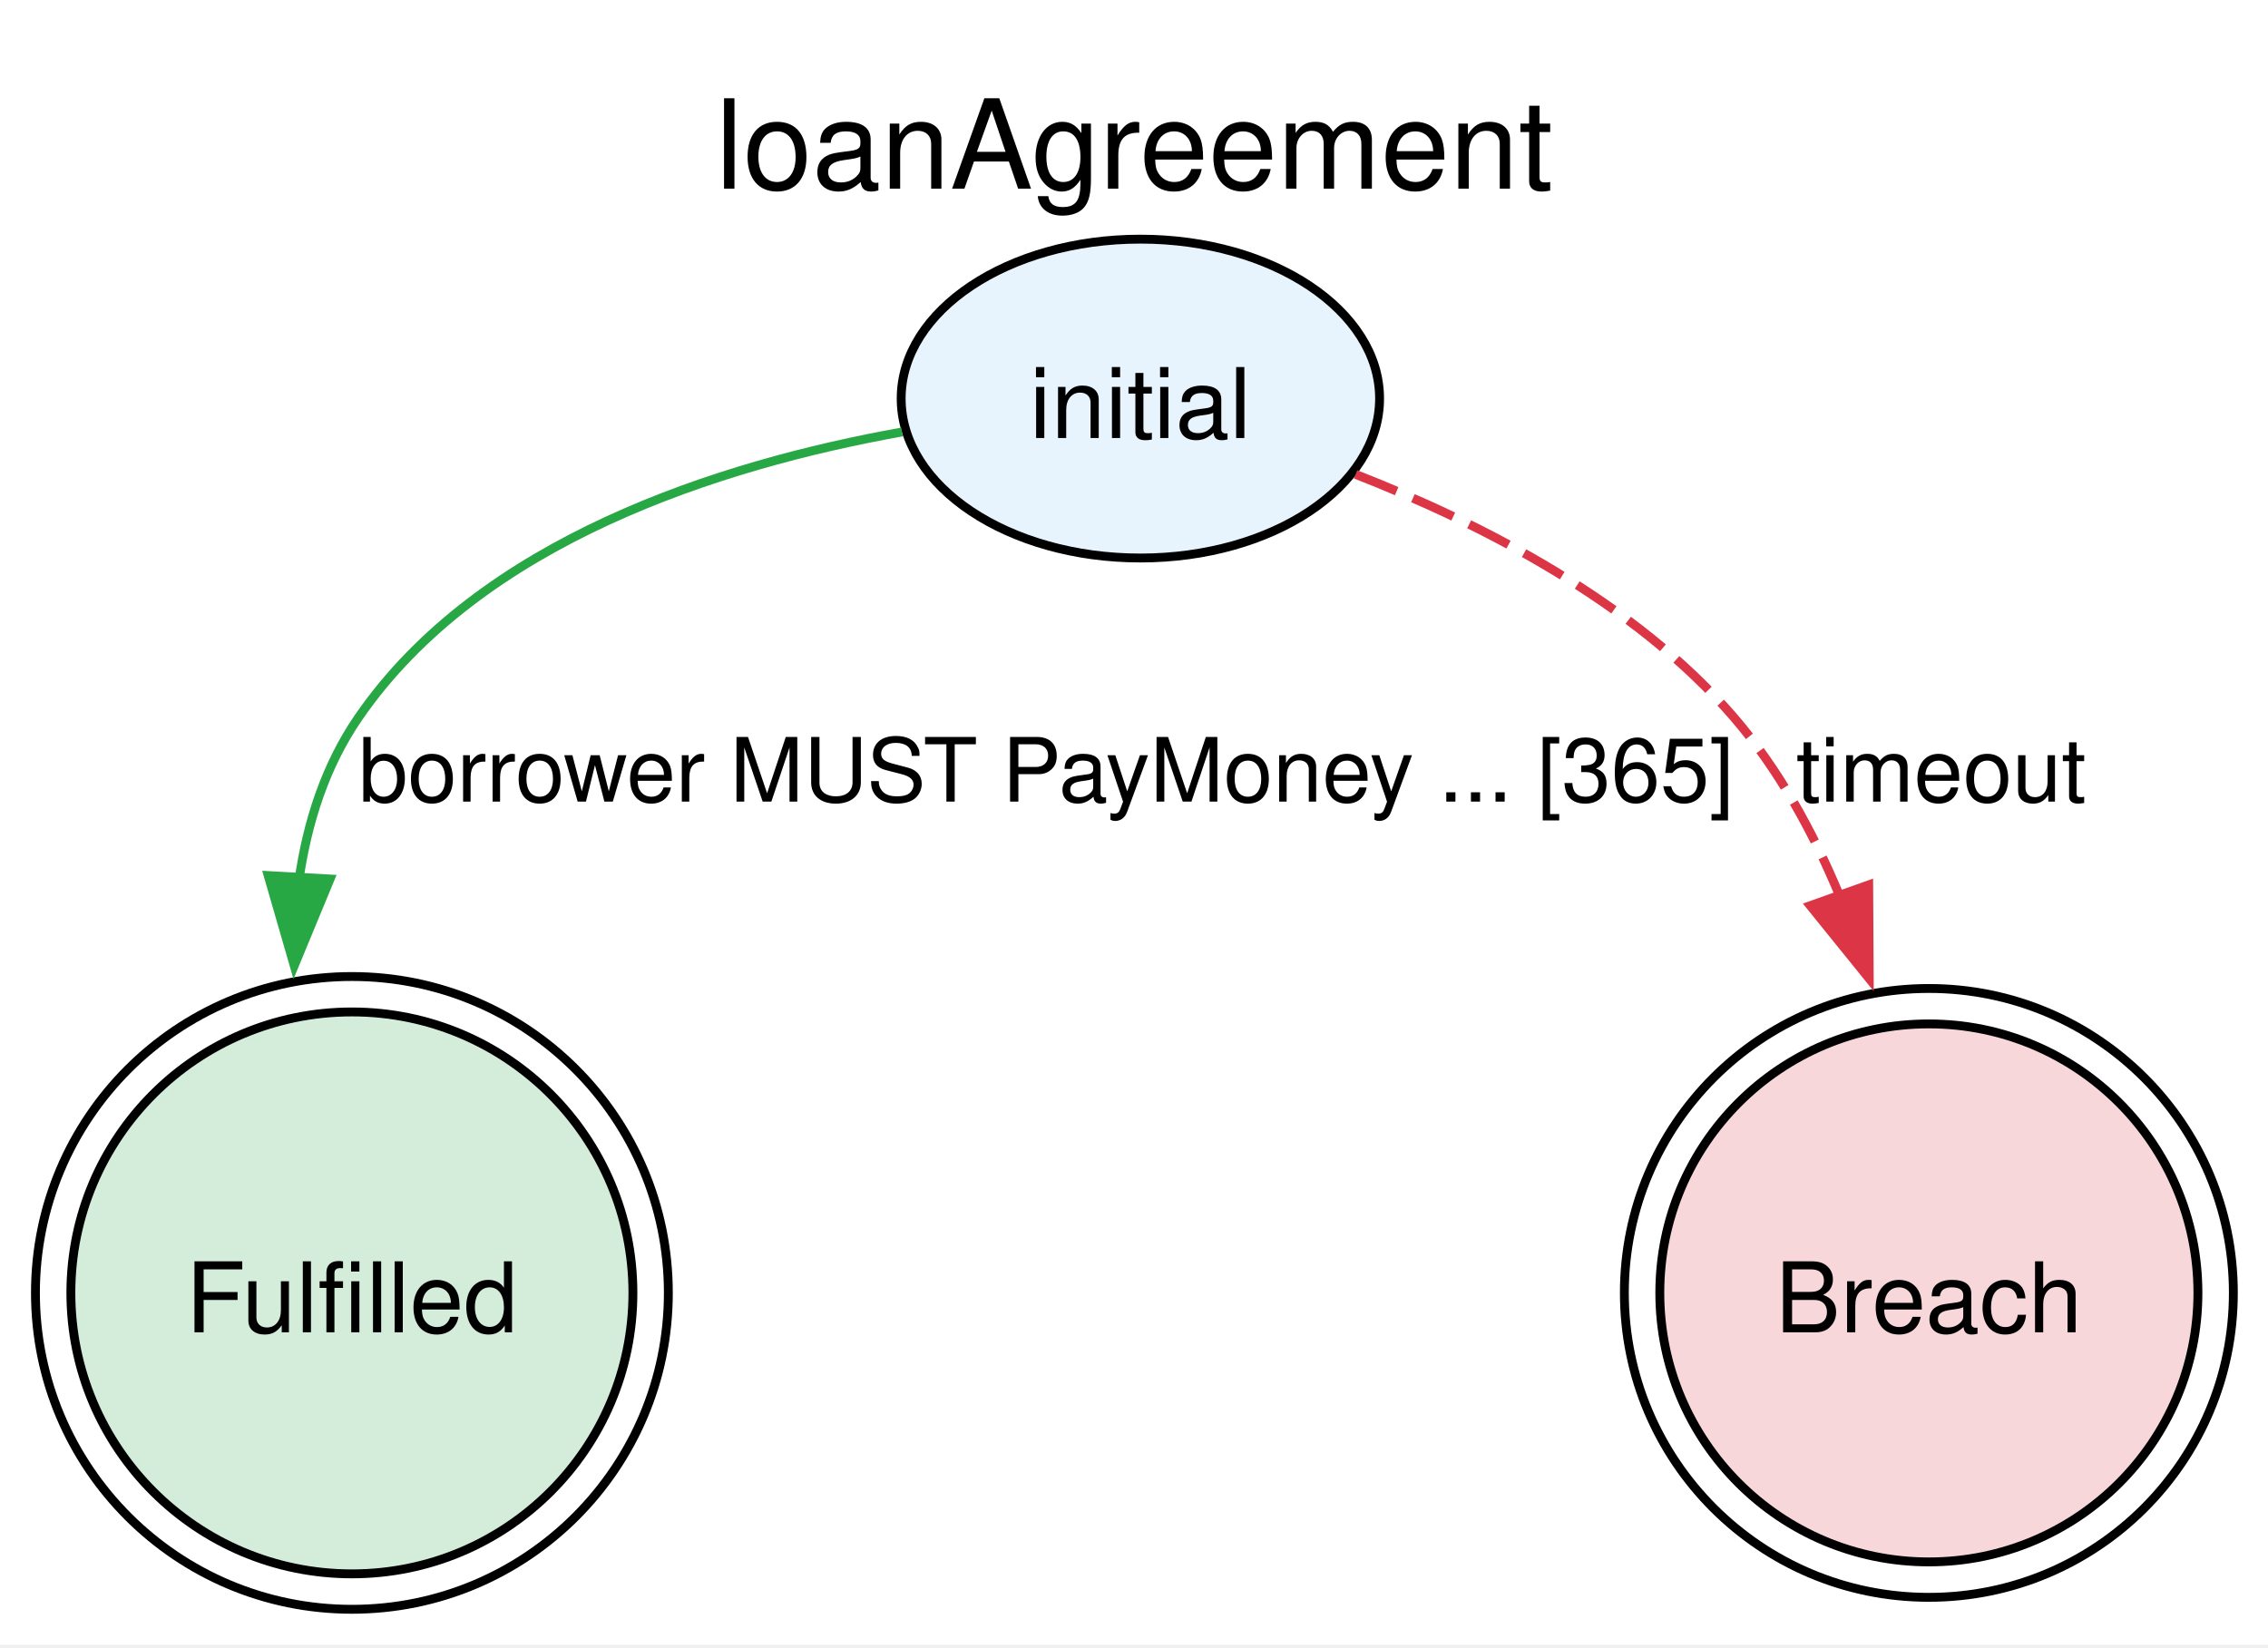
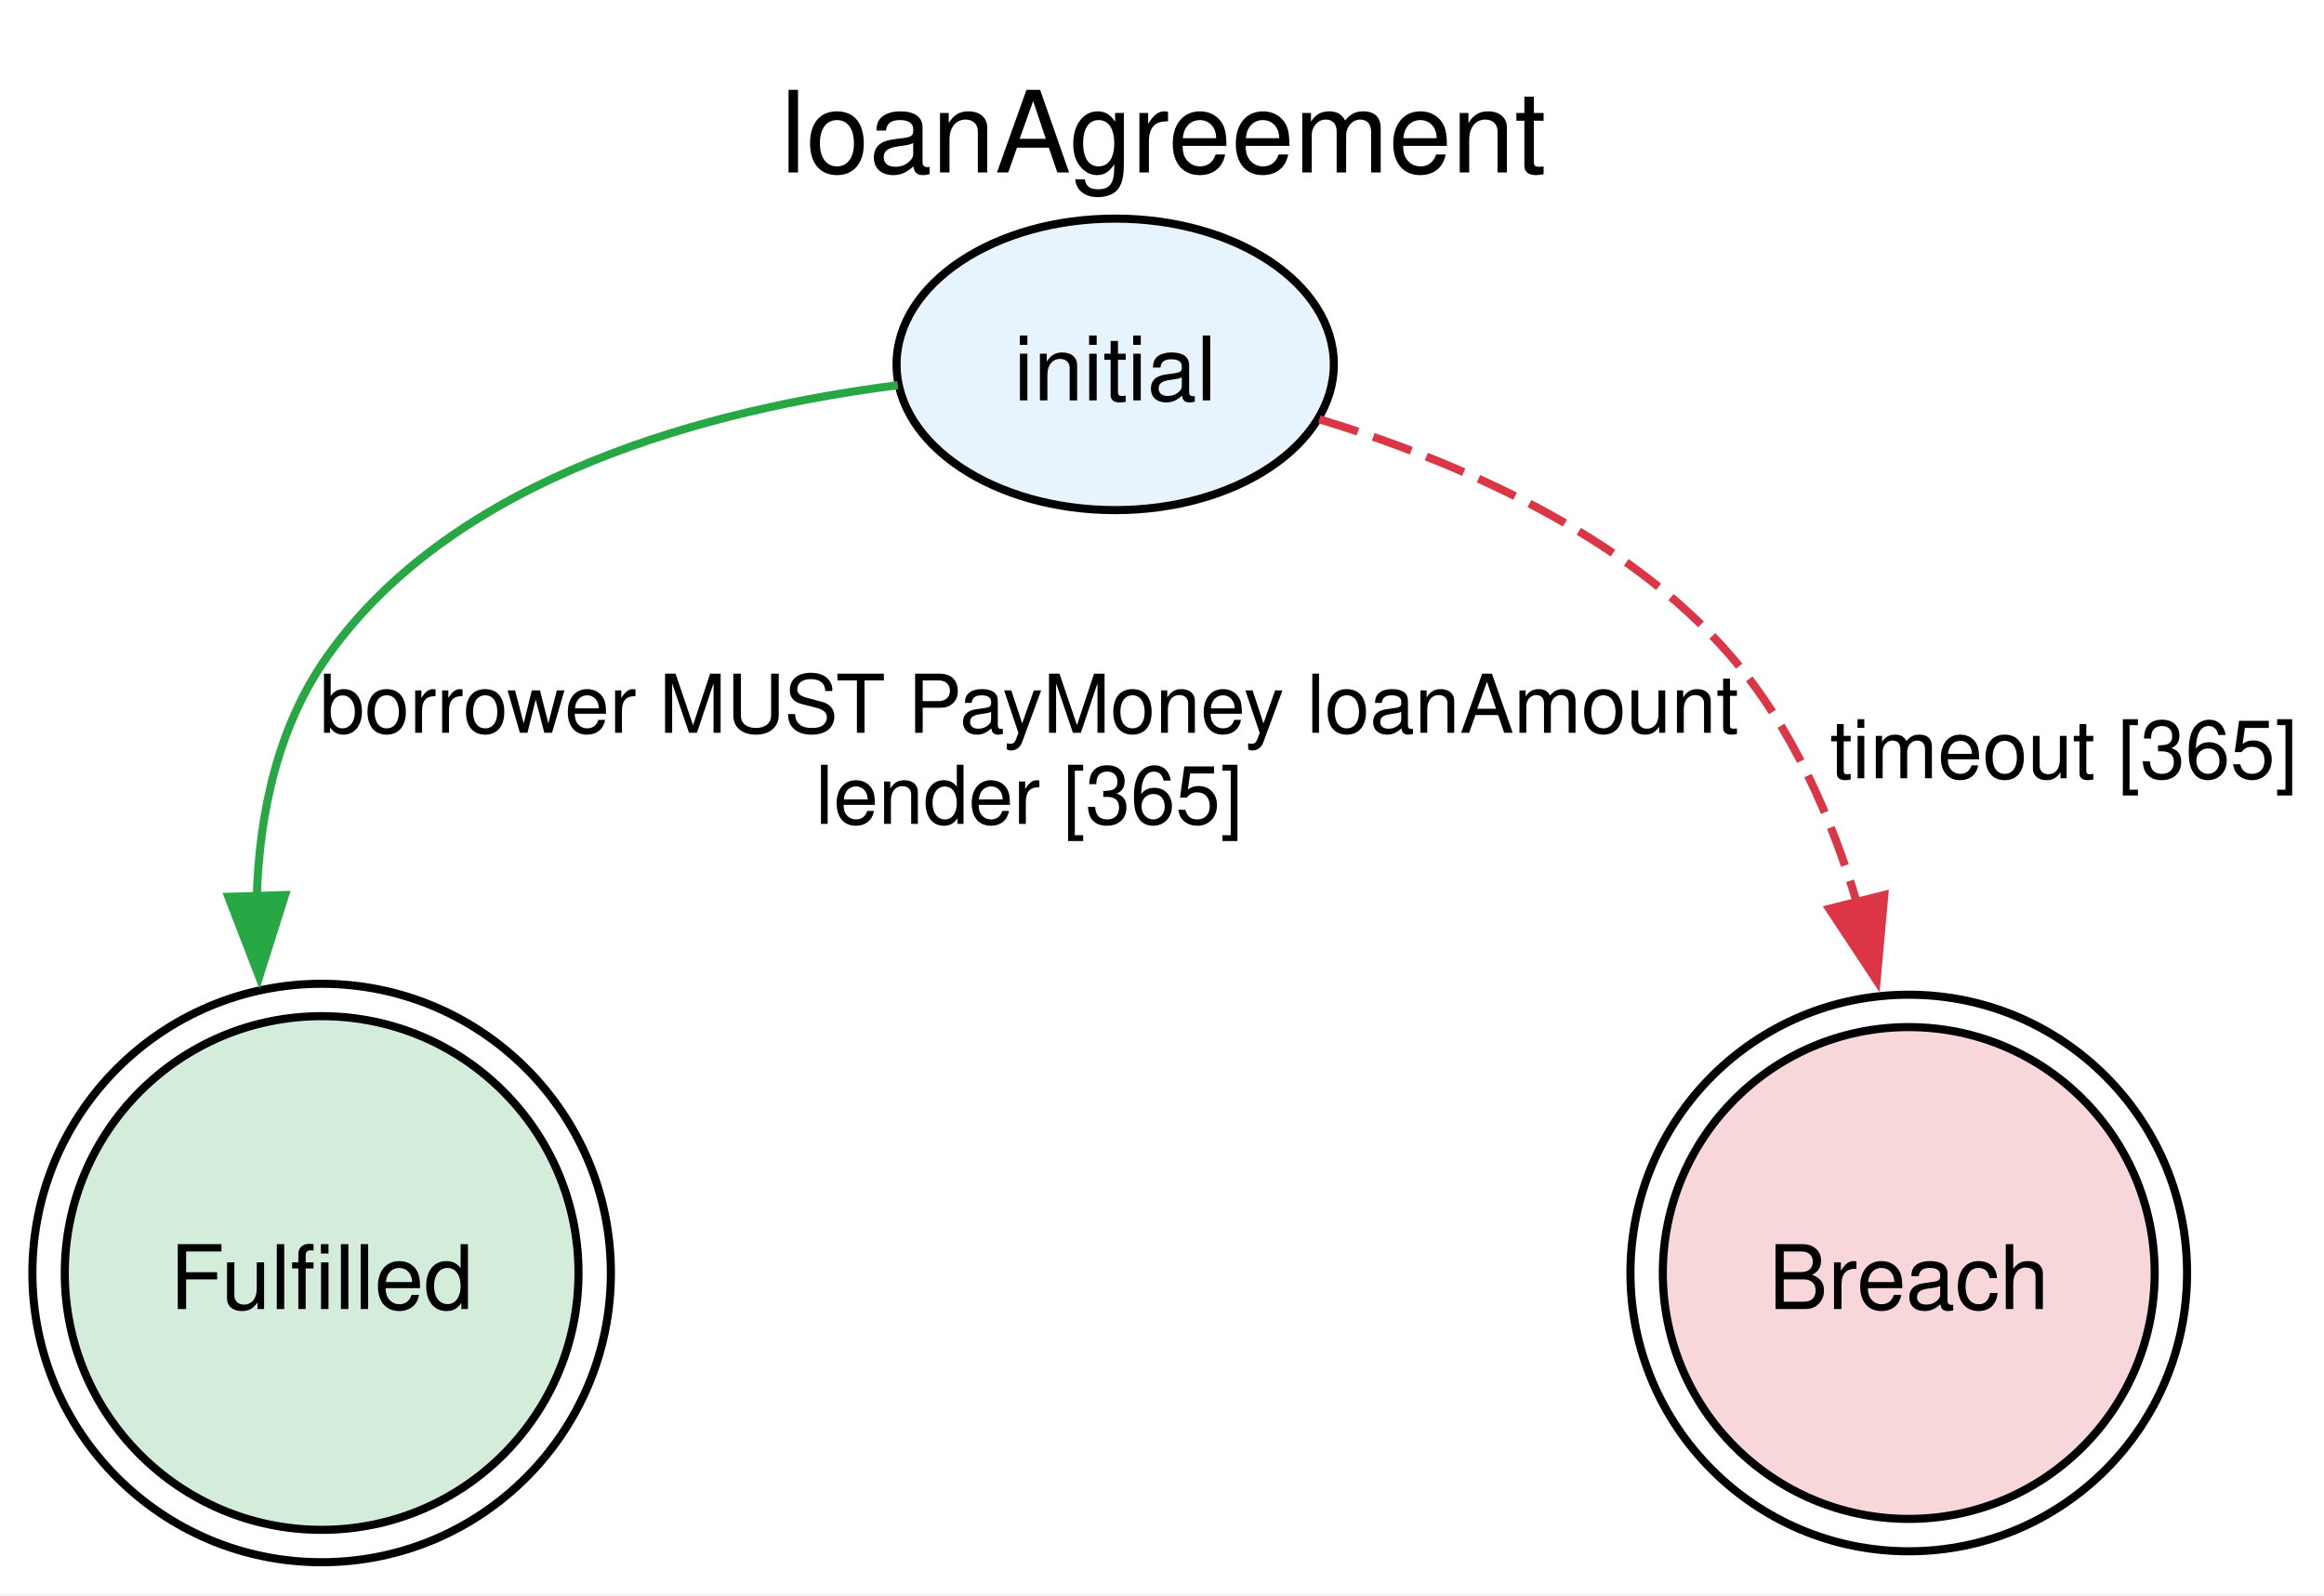
- <svg xmlns="http://www.w3.org/2000/svg" width="256pt" height="186pt" viewBox="0.00 0.00 256.00 186.00">
-   <g id="graph0" class="graph" transform="scale(1 1) rotate(0) translate(4 181.69)">
-     <polygon fill="white" stroke="none" points="-4,4 -4,-181.69 252.09,-181.69 252.09,4 -4,4" />
-     <text xml:space="preserve" text-anchor="middle" x="124.04" y="-160.39" font-family="Helvetica,sans-Serif" font-size="14.00">loanAgreement</text>
+ <svg xmlns="http://www.w3.org/2000/svg" width="287pt" height="197pt" viewBox="0.00 0.00 287.00 197.00">
+   <g id="graph0" class="graph" transform="scale(1 1) rotate(0) translate(4 192.94)">
+     <polygon fill="white" stroke="none" points="-4,4 -4,-192.94 283.38,-192.94 283.38,4 -4,4" />
+     <text xml:space="preserve" text-anchor="middle" x="139.69" y="-171.64" font-family="Helvetica,sans-Serif" font-size="14.00">loanAgreement</text>
    <g id="node1" class="node">
-       <ellipse fill="#e8f4fd" stroke="black" cx="124.72" cy="-136.69" rx="27" ry="18" />
-       <text xml:space="preserve" text-anchor="middle" x="124.72" y="-132.24" font-family="Helvetica,sans-Serif" font-size="11.00">initial</text>
+       <ellipse fill="#e8f4fd" stroke="black" cx="133.72" cy="-147.94" rx="27" ry="18" />
+       <text xml:space="preserve" text-anchor="middle" x="133.72" y="-143.49" font-family="Helvetica,sans-Serif" font-size="11.00">initial</text>
    </g>
    <g id="node2" class="node">
      <ellipse fill="#d4edda" stroke="black" cx="35.72" cy="-35.72" rx="31.72" ry="31.72" />
      <ellipse fill="none" stroke="black" cx="35.72" cy="-35.72" rx="35.72" ry="35.72" />
      <text xml:space="preserve" text-anchor="middle" x="35.72" y="-31.27" font-family="Helvetica,sans-Serif" font-size="11.00">Fulfilled</text>
    </g>
    <g id="edge1" class="edge">
-       <path fill="none" stroke="#28a745" d="M97.82,-132.92C77.26,-129.23 50.2,-120.65 36.47,-100.69 32.72,-95.24 30.68,-88.86 29.74,-82.28" />
-       <polygon fill="#28a745" stroke="#28a745" points="33.26,-82.45 29.21,-72.66 26.27,-82.84 33.26,-82.45" />
-       <text xml:space="preserve" text-anchor="middle" x="114.1" y="-91.19" font-family="Helvetica,sans-Serif" font-size="10.00">borrower MUST PayMoney ... [365]</text>
+       <path fill="none" stroke="#28a745" d="M106.88,-145.37C84,-142.45 52.37,-134.32 36.47,-111.94 30.36,-103.34 28.03,-92.68 27.71,-82.11" />
+       <polygon fill="#28a745" stroke="#28a745" points="31.2,-82.4 28.01,-72.3 24.2,-82.18 31.2,-82.4" />
+       <text xml:space="preserve" text-anchor="middle" x="123.1" y="-102.44" font-family="Helvetica,sans-Serif" font-size="10.00">borrower MUST PayMoney loanAmount</text>
+       <text xml:space="preserve" text-anchor="middle" x="123.1" y="-91.19" font-family="Helvetica,sans-Serif" font-size="10.00">lender [365]</text>
    </g>
    <g id="node3" class="node">
-       <ellipse fill="#f8d7da" stroke="black" cx="213.72" cy="-35.72" rx="30.37" ry="30.37" />
-       <ellipse fill="none" stroke="black" cx="213.72" cy="-35.72" rx="34.37" ry="34.37" />
-       <text xml:space="preserve" text-anchor="middle" x="213.72" y="-31.27" font-family="Helvetica,sans-Serif" font-size="11.00">Breach</text>
+       <ellipse fill="#f8d7da" stroke="black" cx="231.72" cy="-35.72" rx="30.37" ry="30.37" />
+       <ellipse fill="none" stroke="black" cx="231.72" cy="-35.72" rx="34.37" ry="34.37" />
+       <text xml:space="preserve" text-anchor="middle" x="231.72" y="-31.27" font-family="Helvetica,sans-Serif" font-size="11.00">Breach</text>
    </g>
    <g id="edge2" class="edge">
-       <path fill="none" stroke="#dc3545" stroke-dasharray="5,2" d="M149.02,-128.13C163.23,-122.58 180.51,-113.73 191.72,-100.69 196.76,-94.83 200.67,-87.75 203.68,-80.47" />
-       <polygon fill="#dc3545" stroke="#dc3545" points="206.93,-81.79 206.99,-71.2 200.33,-79.44 206.93,-81.79" />
-       <text xml:space="preserve" text-anchor="middle" x="215.11" y="-91.19" font-family="Helvetica,sans-Serif" font-size="10.00">timeout</text>
+       <path fill="none" stroke="#dc3545" stroke-dasharray="5,2" d="M158.93,-141.16C175.56,-136.1 196.63,-127.12 209.72,-111.94 217.19,-103.29 222.12,-92.21 225.38,-81.24" />
+       <polygon fill="#dc3545" stroke="#dc3545" points="228.7,-82.41 227.75,-71.86 221.91,-80.7 228.7,-82.41" />
+       <text xml:space="preserve" text-anchor="middle" x="250.88" y="-96.82" font-family="Helvetica,sans-Serif" font-size="10.00">timeout [365]</text>
    </g>
  </g>
</svg>
